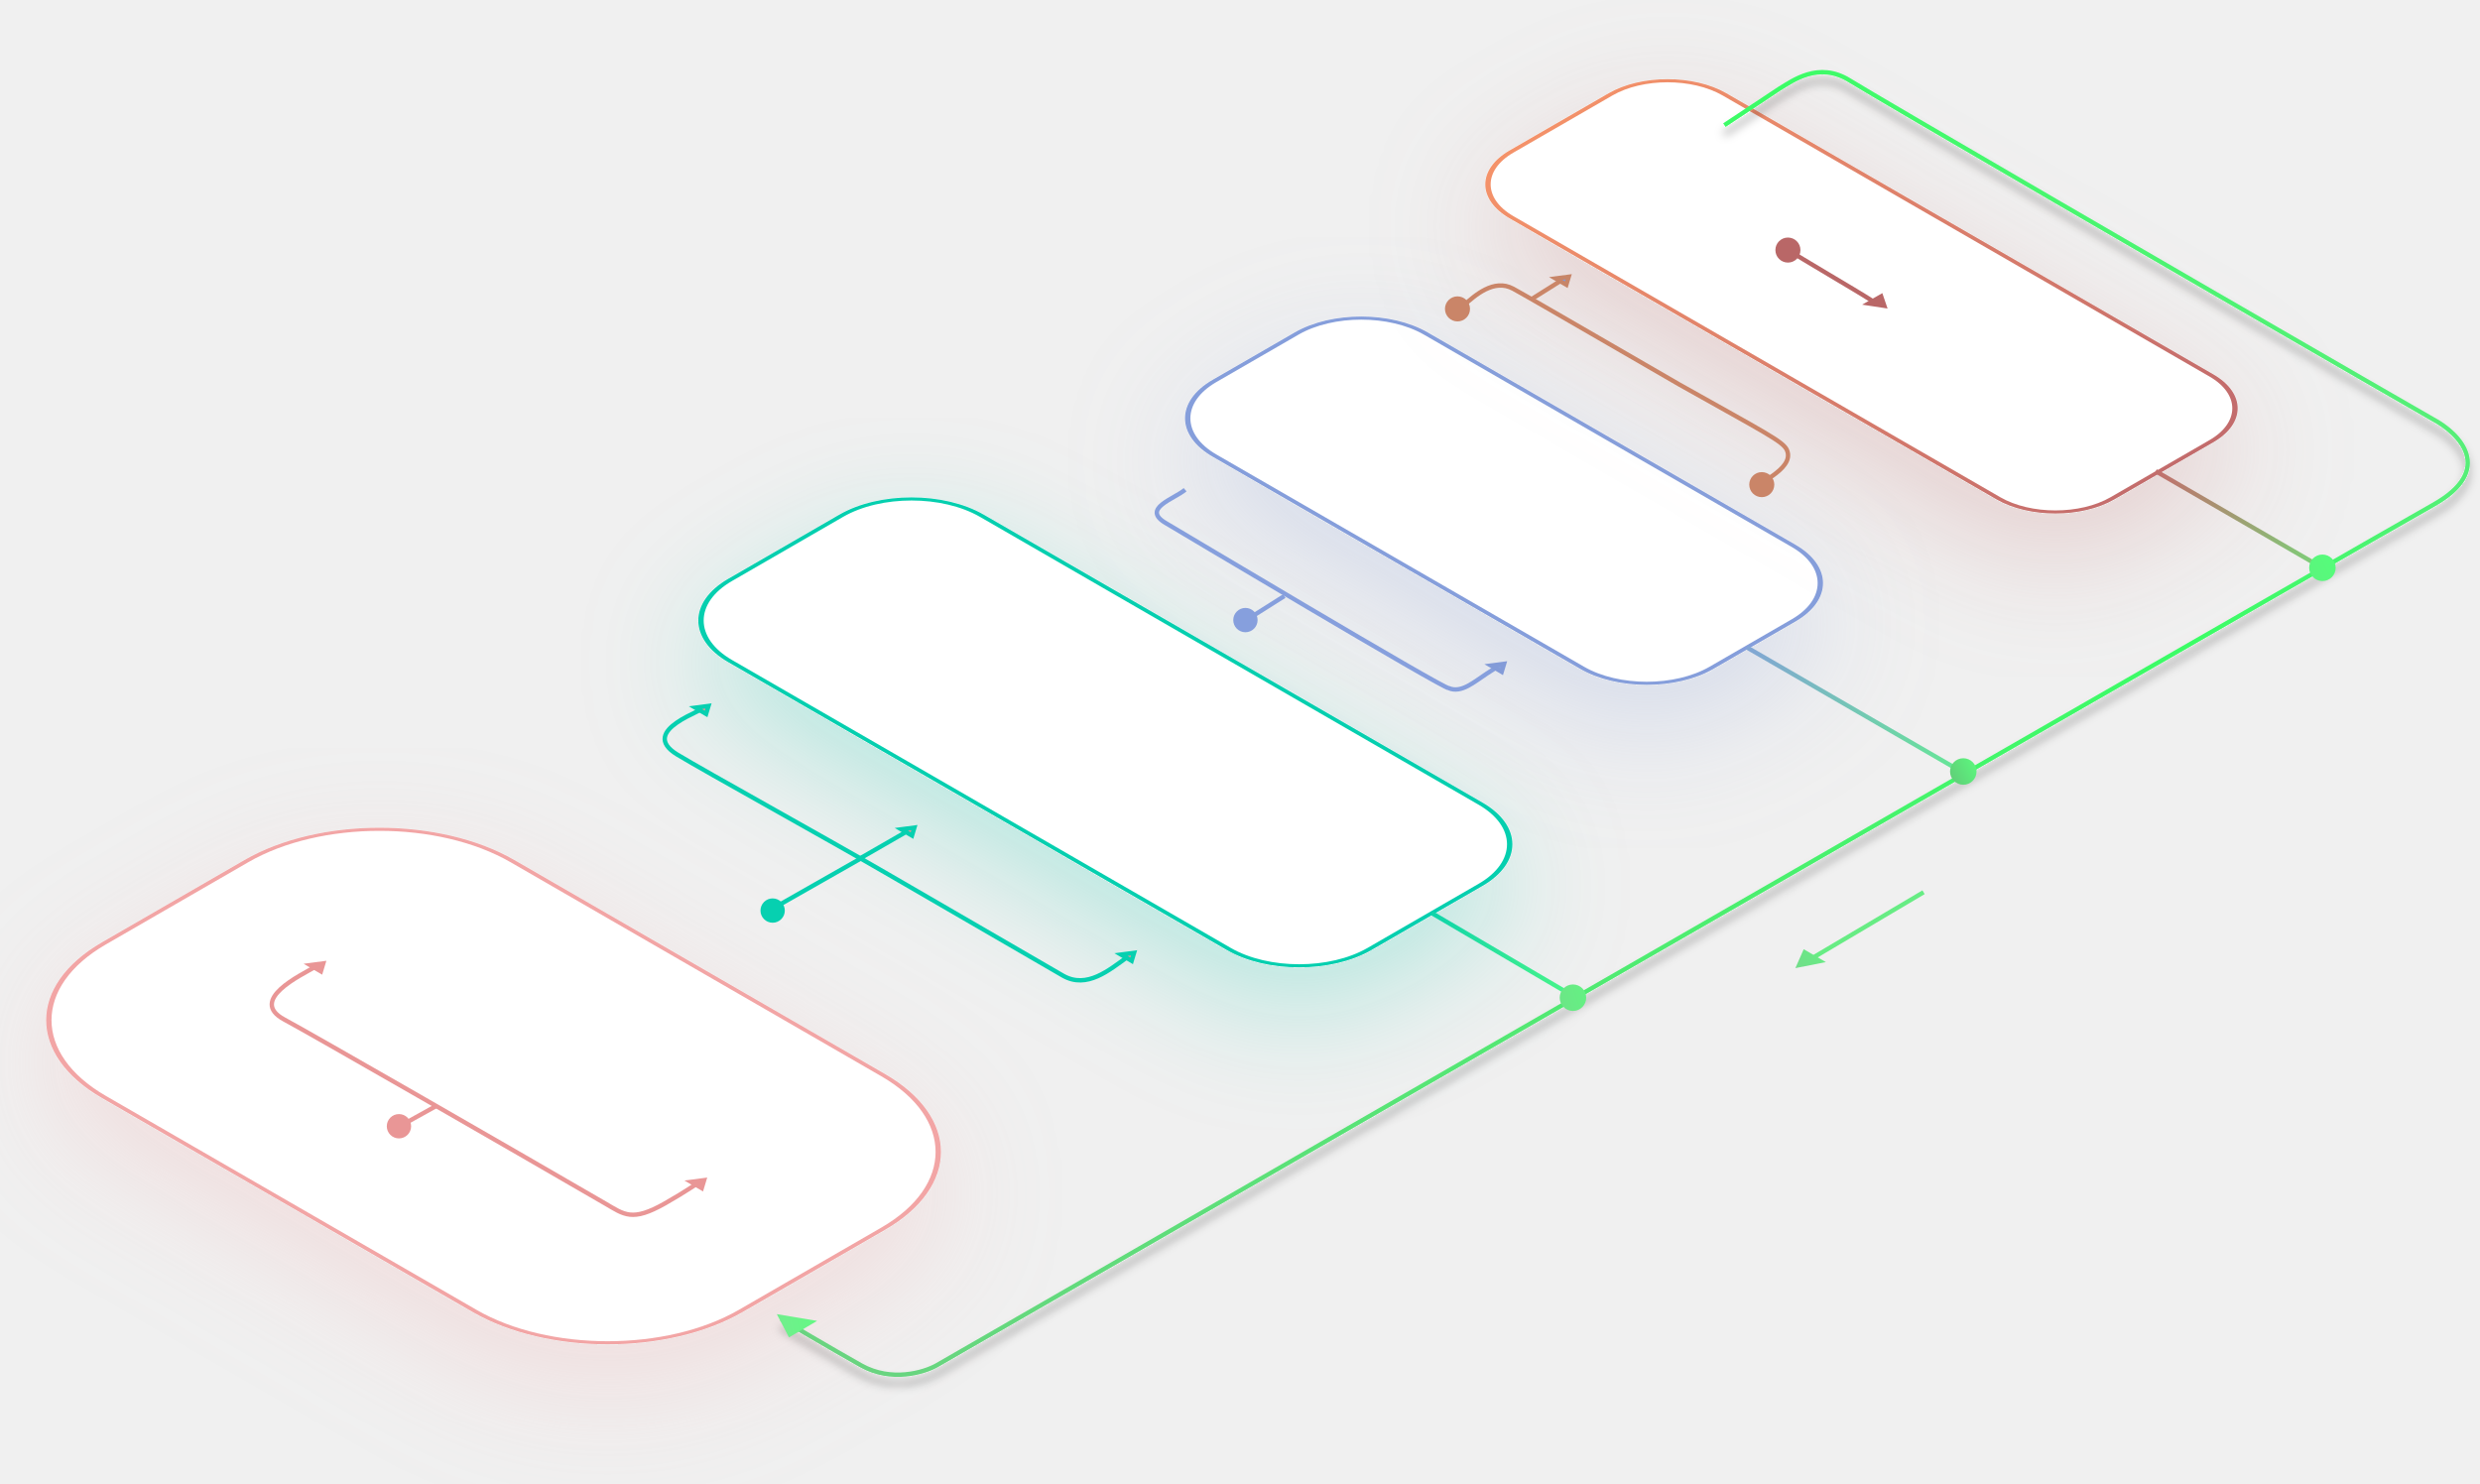
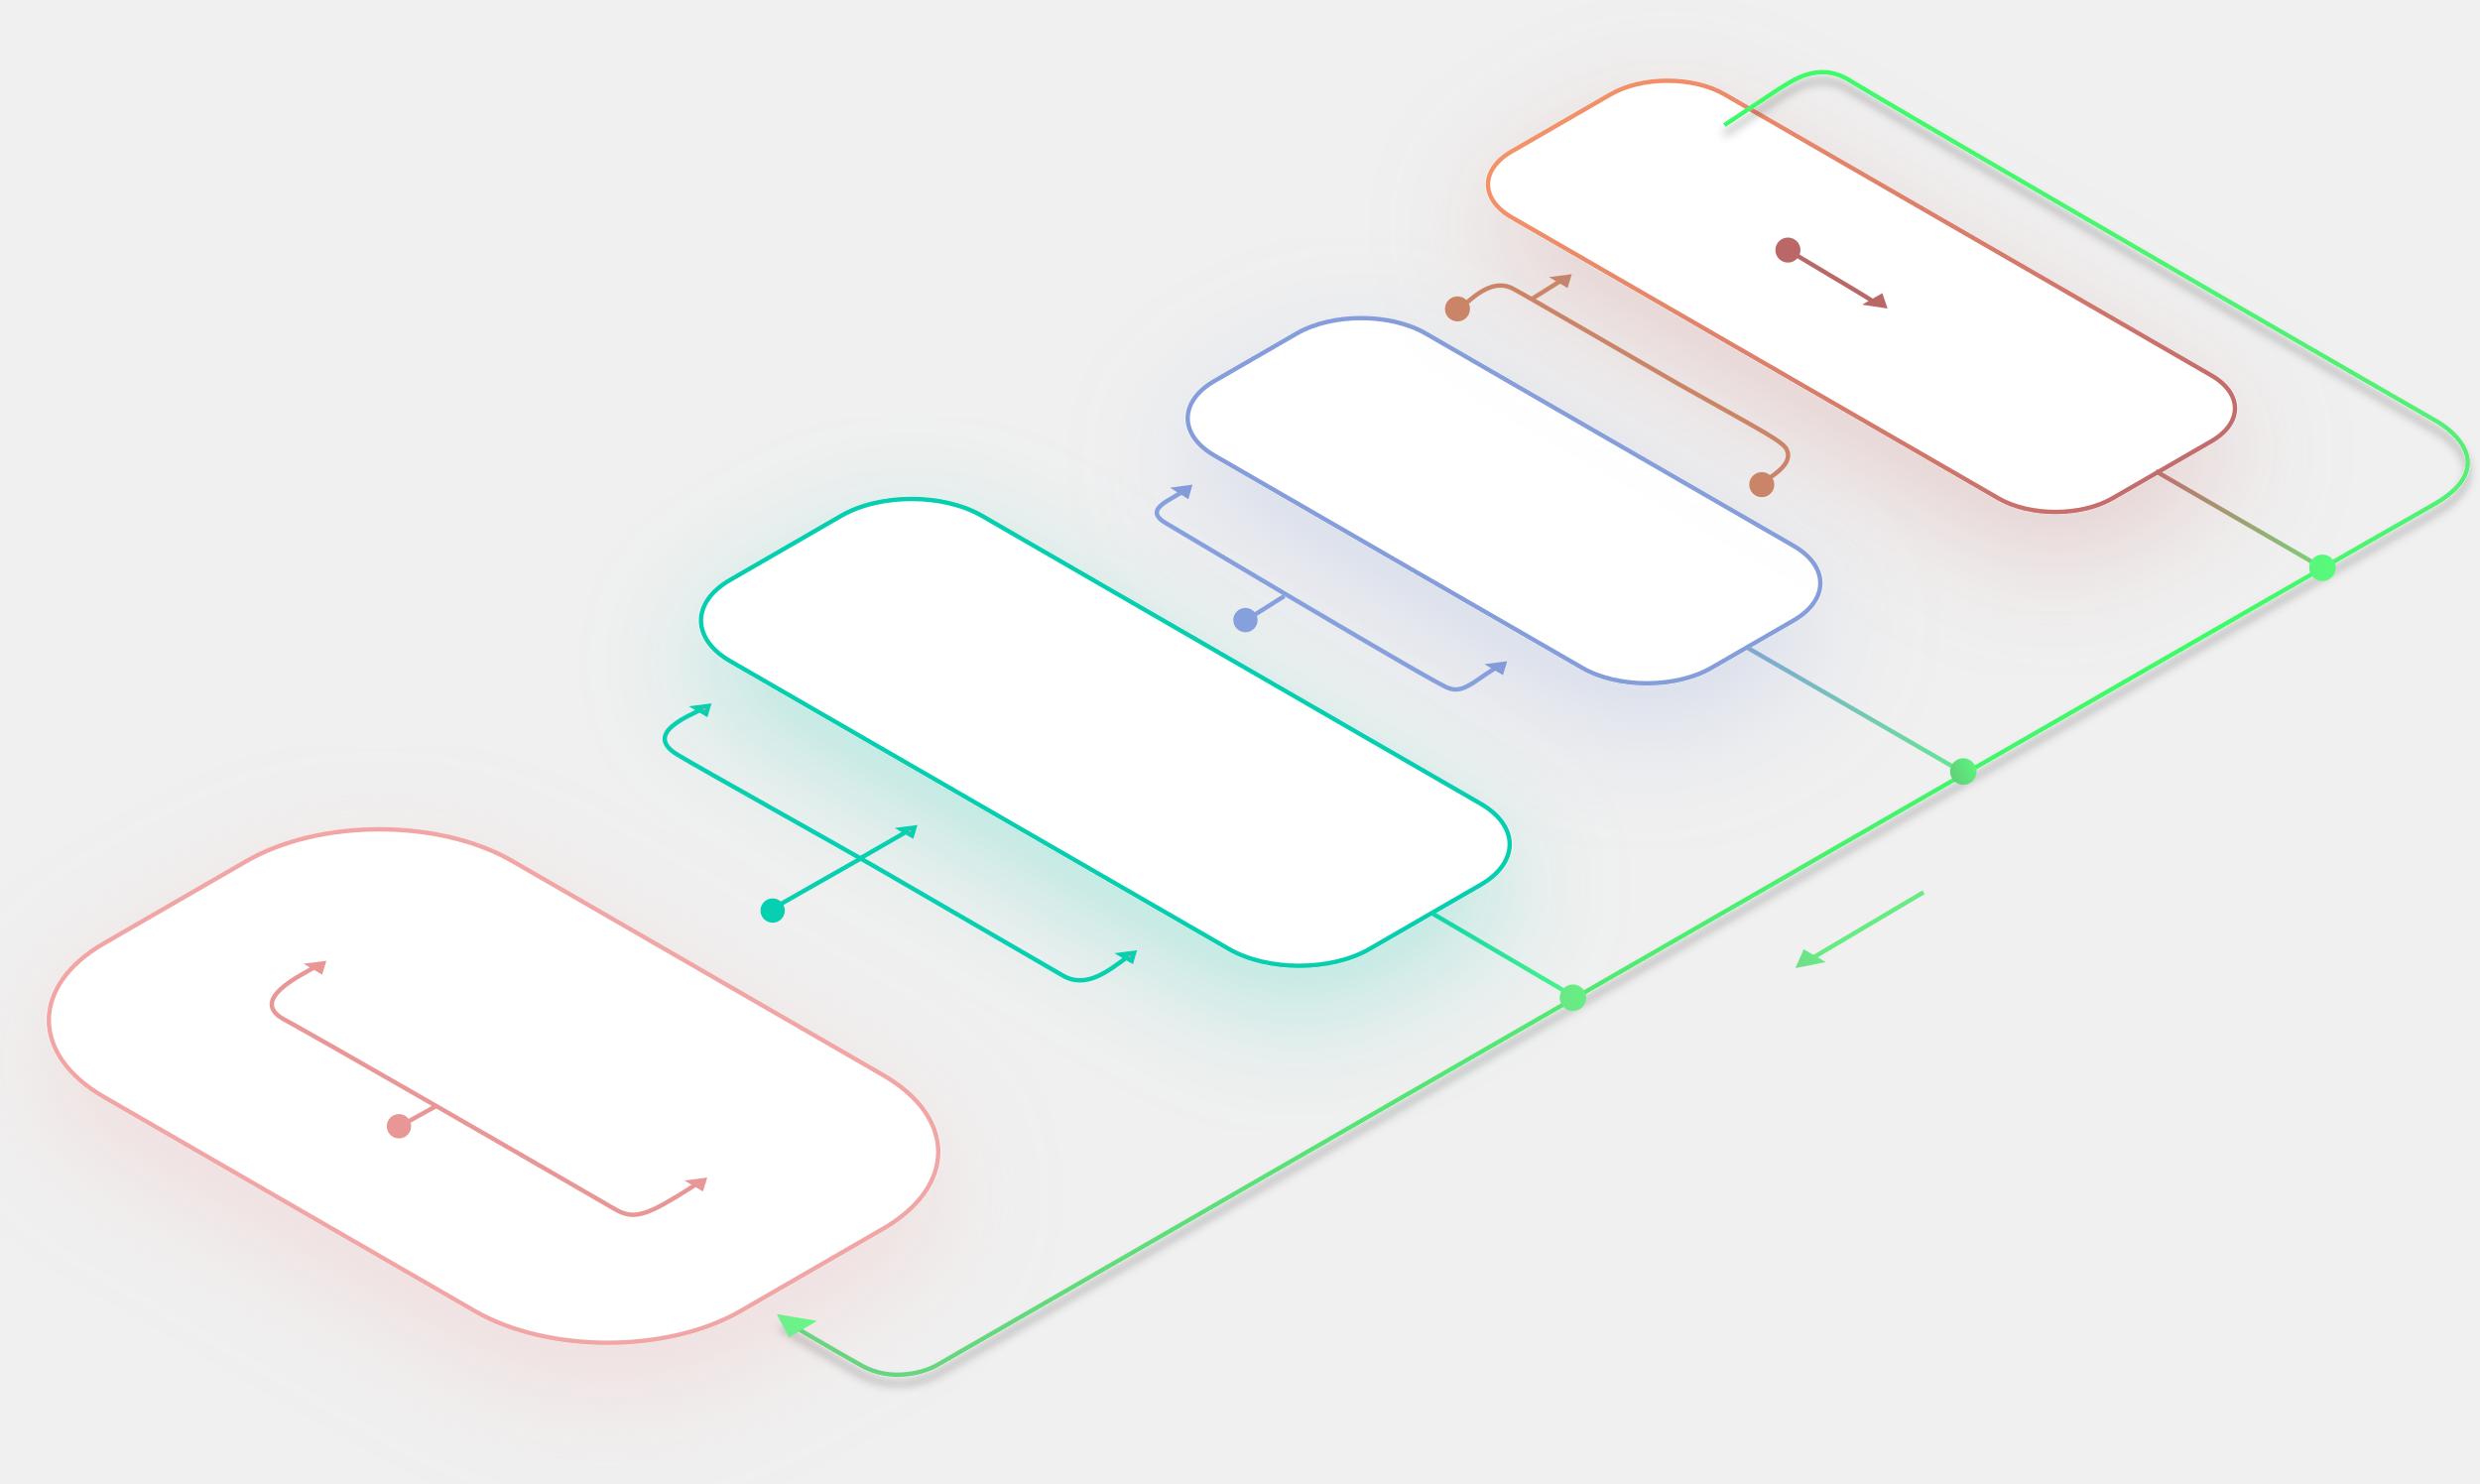
<svg xmlns="http://www.w3.org/2000/svg" width="1130" height="676" viewBox="0 0 1130 676" fill="none">
-   <g filter="url(#filter0_d_215_88)">
-     <rect width="113.214" height="263.469" rx="35" transform="matrix(0.866044 -0.499967 0.866044 0.499967 522.188 190.583)" fill="white" />
-     <rect x="1.732" width="111.214" height="261.469" rx="34" transform="matrix(0.866044 -0.499967 0.866044 0.499967 522.42 191.449)" stroke="#859EDB" stroke-width="2" />
+   <g clip-path="url(#clip0_236_51)">
+     <g filter="url(#filter0_d_236_51)">
+       <path d="M589.924 151.479L552.499 173.084C535.758 182.749 535.758 198.418 552.499 208.082L720.052 304.81C736.792 314.474 763.934 314.474 780.675 304.81L818.1 283.204C834.841 273.54 834.841 257.871 818.1 248.207L650.547 151.479C633.807 141.814 606.665 141.814 589.924 151.479Z" fill="white" />
+       <path d="M590.791 151.979L553.365 173.584C537.103 182.972 537.103 198.194 553.365 207.582L720.918 304.31C737.18 313.698 763.547 313.698 779.809 304.31L817.234 282.704C833.497 273.316 833.497 258.095 817.234 248.707L649.682 151.979C633.419 142.59 607.053 142.59 590.791 151.979Z" stroke="#859EDB" stroke-width="2" />
+     </g>
+     <g filter="url(#filter1_d_236_51)">
+       <path d="M111.396 391.872L46.489 429.342C12.53 448.947 12.53 480.733 46.489 500.338L215.395 597.847C249.354 617.451 304.413 617.451 338.373 597.847L403.279 560.376C437.239 540.771 437.239 508.986 403.279 489.381L234.374 391.872C200.414 372.267 145.355 372.267 111.396 391.872Z" fill="white" />
+       <path d="M112.262 392.372L47.355 429.842C13.874 449.171 13.874 480.509 47.355 499.838L216.261 597.347C249.742 616.675 304.026 616.675 337.507 597.347L402.414 559.876C435.895 540.547 435.895 509.209 402.414 489.881L233.508 392.372C200.027 373.043 145.743 373.043 112.262 392.372Z" stroke="#F2A5A5" stroke-width="2" />
+     </g>
+     <g filter="url(#filter2_d_236_51)">
+       <path d="M732.953 42.499L687.883 68.519C673.055 77.078 673.055 90.957 687.883 99.517L909.697 227.57C924.525 236.13 948.565 236.13 963.392 227.57L1008.46 201.551C1023.29 192.991 1023.29 179.113 1008.46 170.553L786.648 42.499C771.821 33.94 747.781 33.94 732.953 42.499Z" fill="white" />
+       <path d="M733.82 42.999L688.749 69.019C674.4 77.302 674.4 90.733 688.749 99.017L910.564 227.07C924.913 235.354 948.177 235.354 962.526 227.07L1007.6 201.051C1021.95 192.767 1021.95 179.337 1007.6 171.053L785.782 42.999C771.433 34.716 748.169 34.716 733.82 42.999Z" stroke="url(#paint0_linear_236_51)" stroke-width="2" />
+     </g>
+     <g filter="url(#filter3_d_236_51)">
+       <path d="M382.43 234.51L331.812 263.732C313.637 274.224 313.637 291.236 331.812 301.729L559.046 432.912C577.222 443.404 606.69 443.404 624.866 432.912L675.483 403.69C693.659 393.197 693.659 376.185 675.483 365.692L448.249 234.51C430.074 224.017 400.605 224.017 382.43 234.51Z" fill="white" />
+       <path d="M383.296 235.01L332.678 264.232C314.981 274.448 314.981 291.013 332.678 301.229L559.913 432.412C577.61 442.628 606.303 442.628 624 432.412L674.618 403.19C692.315 392.973 692.315 376.409 674.618 366.192L447.383 235.01C429.686 224.794 400.993 224.794 383.296 235.01Z" stroke="#05CFAF" stroke-width="2" />
+     </g>
+     <path d="M567.775 282.594L585.209 271.581" stroke="#869FDD" stroke-width="2" />
+     <path d="M320.845 322.166C322.5 323.407 290.095 332.621 308.626 343.84C320.831 351.23 377.307 382.501 402.925 397.364L484.41 444.6C495.247 450.722 505.356 442.036 513.695 436.08" stroke="#06D0B0" stroke-width="2" />
+     <path d="M391.986 391.076L412.254 379.412" stroke="#06D0B0" stroke-width="2" />
+     <path d="M515.629 437.817L510.773 434.96L516.73 434.177L515.629 437.817Z" fill="#E99696" stroke="#06D0B0" stroke-width="2" />
+     <path d="M415.541 380.737L410.686 377.88L416.642 377.097L415.541 380.737Z" fill="#E99696" stroke="#06D0B0" stroke-width="2" />
+     <path d="M321.73 325.31L316.875 322.453L322.831 321.67L321.73 325.31Z" fill="#E99696" stroke="#06D0B0" stroke-width="2" />
+     <path d="M143.174 440.795C137.573 444.187 112.896 455.596 129.499 464.537C142.942 471.776 231.059 522.445 275.676 548.339C284.47 553.442 287.944 556.856 302.976 548.339C312.903 542.713 318.445 538.687 319.686 537.998" stroke="#E99696" stroke-width="2" />
+     <path d="M146.207 442.616L141.352 439.759L147.308 438.976L146.207 442.616Z" fill="#E99696" stroke="#E99696" stroke-width="2" />
+     <path d="M319.742 541.391L314.887 538.534L320.843 537.751L319.742 541.391Z" fill="#E99696" stroke="#E99696" stroke-width="2" />
+     <path d="M539.984 223.144C535.128 227.363 519.713 231.763 531.36 238.448C533.38 239.607 658.307 314.225 660.127 313.563C665.917 315.962 671.601 310.75 677.557 306.862C683.716 302.842 682.604 303.691 683.183 303.139" stroke="#869FDD" stroke-width="2" />
+     <path d="M684.232 306.117L679.377 303.261L685.333 302.478L684.232 306.117Z" fill="#869FDD" stroke="#839BD8" stroke-width="2" />
+     <path d="M667.16 138.928C671.793 134.902 680.603 126.734 689.472 131.565C698.34 136.396 759.177 171.829 765.249 175.244C804.047 197.069 812.548 201.145 814.222 205.109C818.135 214.374 797.536 220.91 800.762 222.895" stroke="#CA8568" stroke-width="2" />
+     <path d="M698.266 136.032L711.171 127.925" stroke="#CB8668" stroke-width="2" />
+     <path d="M713.685 129.745L708.83 126.889L714.786 126.105L713.685 129.745Z" fill="#8199D5" stroke="#C78568" stroke-width="2" />
+     <path d="M814.572 113.733C819.523 117.153 845.446 132.134 852.958 136.996" stroke="#B96767" stroke-width="2" />
+     <path d="M851.471 138.262L857.125 135.04L858.585 139.342L851.471 138.262Z" fill="#B96767" stroke="#B96767" stroke-width="2" />
+     <path d="M198.822 503.916L181.367 513.595" stroke="#E99696" stroke-width="2" />
+     <path d="M393.393 390.498L352.965 413.496" stroke="#06D0B0" stroke-width="2" />
+     <path d="M181.781 518.722C184.842 518.722 187.324 516.24 187.324 513.179C187.324 510.118 184.842 507.637 181.781 507.637C178.72 507.637 176.238 510.118 176.238 513.179C176.238 516.24 178.72 518.722 181.781 518.722Z" fill="#E99696" />
+     <path d="M352.052 420.445C355.114 420.445 357.595 417.963 357.595 414.902C357.595 411.841 355.114 409.359 352.052 409.359C348.991 409.359 346.51 411.841 346.51 414.902C346.51 417.963 348.991 420.445 352.052 420.445Z" fill="#06D0B0" />
+     <path d="M567.472 288.083C570.533 288.083 573.015 285.602 573.015 282.541C573.015 279.48 570.533 276.998 567.472 276.998C564.411 276.998 561.93 279.48 561.93 282.541C561.93 285.602 564.411 288.083 567.472 288.083Z" fill="#869FDD" />
+     <g filter="url(#filter4_d_236_51)">
+       <path d="M785.704 57.03L810.77 40.402C816.864 36.762 828.606 27.861 842.702 36.597C856.799 45.333 999.827 128.393 1076.49 172.541L1108.67 191.071C1120.55 197.386 1137.19 214.019 1108.67 230.035C1080.14 246.051 660.871 487.232 426.757 622.131C421.021 625.357 406.108 629.874 392.343 622.131C378.577 614.388 356.743 601.477 355.943 601.036" stroke="url(#paint1_linear_236_51)" stroke-width="2" />
+     </g>
+     <path d="M718.199 454.693L652.242 415.978" stroke="url(#paint2_linear_236_51)" stroke-width="2" />
+     <path d="M896.06 352.94L796.02 295.032" stroke="url(#paint3_linear_236_51)" stroke-width="2" />
+     <path d="M1058.29 258.799L982.236 214.706" stroke="url(#paint4_linear_236_51)" stroke-width="2" />
+     <path d="M716.709 460.649C720.044 460.649 722.748 457.946 722.748 454.61C722.748 451.275 720.044 448.571 716.709 448.571C713.374 448.571 710.67 451.275 710.67 454.61C710.67 457.946 713.374 460.649 716.709 460.649Z" fill="url(#paint5_linear_236_51)" />
+     <path d="M894.57 357.573C897.905 357.573 900.609 354.869 900.609 351.534C900.609 348.199 897.905 345.495 894.57 345.495C891.235 345.495 888.531 348.199 888.531 351.534C888.531 354.869 891.235 357.573 894.57 357.573Z" fill="url(#paint6_linear_236_51)" />
+     <path d="M1058.2 264.756C1061.53 264.756 1064.24 262.052 1064.24 258.717C1064.24 255.381 1061.53 252.678 1058.2 252.678C1054.86 252.678 1052.16 255.381 1052.16 258.717C1052.16 262.052 1054.86 264.756 1058.2 264.756Z" fill="url(#paint7_linear_236_51)" />
+     <path d="M372.322 601.863L359.5 609.391L353.957 598.802L372.322 601.863Z" fill="url(#paint8_linear_236_51)" />
+     <path d="M664.097 146.456C667.249 146.456 669.805 143.901 669.805 140.748C669.805 137.596 667.249 135.04 664.097 135.04C660.944 135.04 658.389 137.596 658.389 140.748C658.389 143.901 660.944 146.456 664.097 146.456Z" fill="#CA8568" />
+     <path d="M802.745 226.535C805.898 226.535 808.453 223.98 808.453 220.827C808.453 217.675 805.898 215.119 802.745 215.119C799.593 215.119 797.037 217.675 797.037 220.827C797.037 223.98 799.593 226.535 802.745 226.535Z" fill="#CA8568" />
+     <path d="M814.657 119.653C817.81 119.653 820.365 117.098 820.365 113.945C820.365 110.793 817.81 108.237 814.657 108.237C811.505 108.237 808.949 110.793 808.949 113.945C808.949 117.098 811.505 119.653 814.657 119.653Z" fill="#B96767" />
+     <path d="M876.453 406.547L822.516 438.479" stroke="#67EC84" stroke-width="2" />
+     <path d="M831.947 438.388L821.851 432.522L818.049 441.126L831.947 438.388Z" fill="url(#paint9_linear_236_51)" />
+     <path d="M540.879 225.903L536 222.839L541.984 222L540.879 225.903Z" fill="#8199D5" stroke="#839BD8" stroke-width="2" />
  </g>
-   <g filter="url(#filter1_d_215_88)">
-     <rect width="216.946" height="337.031" rx="71" transform="matrix(0.866044 -0.499967 0.866044 0.499967 -15 464.84)" fill="white" />
-     <rect x="1.732" width="214.946" height="335.031" rx="70" transform="matrix(0.866044 -0.499967 0.866044 0.499967 -14.768 465.706)" stroke="#F2A5A5" stroke-width="2" />
-   </g>
-   <g filter="url(#filter2_d_215_88)">
-     <rect width="114.042" height="318.124" rx="31" transform="matrix(0.866044 -0.499967 0.866044 0.499967 661.035 84.0176)" fill="white" />
-     <rect x="1.732" width="112.042" height="316.124" rx="30" transform="matrix(0.866044 -0.499967 0.866044 0.499967 661.267 84.8836)" stroke="url(#paint0_linear_215_88)" stroke-width="2" />
-   </g>
-   <g filter="url(#filter3_d_215_88)">
-     <rect width="134.447" height="338.382" rx="38" transform="matrix(0.866044 -0.499967 0.866044 0.499967 298.902 282.731)" fill="white" />
-     <rect x="1.732" width="132.447" height="336.382" rx="37" transform="matrix(0.866044 -0.499967 0.866044 0.499967 299.134 283.597)" stroke="#05CFAF" stroke-width="2" />
-   </g>
-   <path d="M567.775 282.594L585.209 271.581" stroke="#869FDD" stroke-width="2" />
-   <path d="M320.845 322.166C322.5 323.407 290.095 332.621 308.626 343.84C320.831 351.23 377.307 382.501 402.925 397.364L484.41 444.6C495.247 450.722 505.356 442.036 513.695 436.08" stroke="#06D0B0" stroke-width="2" />
-   <path d="M391.986 391.076L412.254 379.412" stroke="#06D0B0" stroke-width="2" />
-   <path d="M515.629 437.817L510.773 434.96L516.73 434.177L515.629 437.817Z" fill="#E99696" stroke="#06D0B0" stroke-width="2" />
-   <path d="M415.541 380.737L410.686 377.88L416.642 377.097L415.541 380.737Z" fill="#E99696" stroke="#06D0B0" stroke-width="2" />
-   <path d="M321.73 325.31L316.875 322.453L322.831 321.67L321.73 325.31Z" fill="#E99696" stroke="#06D0B0" stroke-width="2" />
-   <path d="M143.174 440.795C137.573 444.187 112.896 455.596 129.499 464.537C142.942 471.776 231.059 522.445 275.676 548.339C284.47 553.442 287.944 556.856 302.976 548.339C312.903 542.713 318.445 538.687 319.686 537.998" stroke="#E99696" stroke-width="2" />
-   <path d="M146.207 442.616L141.352 439.759L147.308 438.976L146.207 442.616Z" fill="#E99696" stroke="#E99696" stroke-width="2" />
-   <path d="M319.742 541.391L314.887 538.534L320.843 537.751L319.742 541.391Z" fill="#E99696" stroke="#E99696" stroke-width="2" />
-   <path d="M539.984 223.144C535.128 227.363 519.713 231.763 531.36 238.448C533.38 239.607 658.307 314.225 660.127 313.563C665.917 315.962 671.601 310.75 677.557 306.862C683.716 302.842 682.604 303.691 683.183 303.139" stroke="#869FDD" stroke-width="2" />
-   <path d="M684.232 306.117L679.377 303.261L685.333 302.478L684.232 306.117Z" fill="#869FDD" stroke="#839BD8" stroke-width="2" />
-   <path d="M667.16 138.928C671.793 134.902 680.603 126.734 689.472 131.565C698.34 136.396 759.177 171.829 765.249 175.244C804.047 197.069 812.548 201.145 814.222 205.109C818.135 214.374 797.536 220.91 800.762 222.895" stroke="#CA8568" stroke-width="2" />
-   <path d="M698.266 136.032L711.171 127.925" stroke="#CB8668" stroke-width="2" />
-   <path d="M713.685 129.745L708.83 126.889L714.786 126.105L713.685 129.745Z" fill="#8199D5" stroke="#C78568" stroke-width="2" />
-   <path d="M814.573 113.733C819.524 117.153 845.447 132.134 852.959 136.996" stroke="#B96767" stroke-width="2" />
-   <path d="M851.471 138.262L857.125 135.04L858.585 139.342L851.471 138.262Z" fill="#B96767" stroke="#B96767" stroke-width="2" />
-   <path d="M198.822 503.916L181.367 513.595" stroke="#E99696" stroke-width="2" />
-   <path d="M393.393 390.498L352.965 413.496" stroke="#06D0B0" stroke-width="2" />
-   <circle cx="181.781" cy="513.179" r="5.543" fill="#E99696" />
-   <circle cx="352.052" cy="414.902" r="5.543" fill="#06D0B0" />
-   <circle cx="567.472" cy="282.541" r="5.543" fill="#869FDD" />
-   <g filter="url(#filter4_d_215_88)">
-     <path d="M785.704 57.03L810.77 40.402C816.864 36.762 828.606 27.861 842.702 36.597C856.799 45.333 999.827 128.393 1076.49 172.541L1108.67 191.071C1120.55 197.386 1137.19 214.019 1108.67 230.035C1080.14 246.051 660.871 487.232 426.757 622.131C421.021 625.357 406.108 629.874 392.343 622.131C378.577 614.388 356.743 601.477 355.943 601.036" stroke="url(#paint1_linear_215_88)" stroke-width="2" />
-   </g>
-   <path d="M718.199 454.693L652.242 415.978" stroke="url(#paint2_linear_215_88)" stroke-width="2" />
-   <path d="M896.06 352.94L796.02 295.032" stroke="url(#paint3_linear_215_88)" stroke-width="2" />
-   <path d="M1058.29 258.799L982.236 214.706" stroke="url(#paint4_linear_215_88)" stroke-width="2" />
-   <circle cx="716.709" cy="454.61" r="6.039" fill="url(#paint5_linear_215_88)" />
-   <circle cx="894.57" cy="351.534" r="6.039" fill="url(#paint6_linear_215_88)" />
-   <circle cx="1058.2" cy="258.717" r="6.039" fill="url(#paint7_linear_215_88)" />
-   <path d="M372.322 601.863L359.5 609.391L353.957 598.802L372.322 601.863Z" fill="url(#paint8_linear_215_88)" />
-   <circle cx="664.097" cy="140.748" r="5.708" fill="#CA8568" />
-   <circle cx="802.745" cy="220.827" r="5.708" fill="#CA8568" />
-   <circle cx="814.657" cy="113.945" r="5.708" fill="#B96767" />
-   <path d="M876.453 406.547L822.516 438.479" stroke="#67EC84" stroke-width="2" />
-   <path d="M831.947 438.388L821.851 432.522L818.049 441.126L831.947 438.388Z" fill="url(#paint9_linear_215_88)" />
  <defs>
-     <filter id="filter0_d_215_88" x="484.943" y="108.23" width="400.713" height="277.828" filterUnits="userSpaceOnUse" color-interpolation-filters="sRGB">
+     <filter id="filter0_d_236_51" x="484.943" y="108.23" width="400.713" height="277.828" filterUnits="userSpaceOnUse" color-interpolation-filters="sRGB">
      <feFlood flood-opacity="0" result="BackgroundImageFix" />
      <feColorMatrix in="SourceAlpha" type="matrix" values="0 0 0 0 0 0 0 0 0 0 0 0 0 0 0 0 0 0 127 0" result="hardAlpha" />
      <feOffset dy="19" />
      <feGaussianBlur stdDeviation="27.5" />
      <feComposite in2="hardAlpha" operator="out" />
      <feColorMatrix type="matrix" values="0 0 0 0 0.522 0 0 0 0 0.62 0 0 0 0 0.859 0 0 0 0.25 0" />
-       <feBlend mode="normal" in2="BackgroundImageFix" result="effect1_dropShadow_215_88" />
-       <feBlend mode="normal" in="SourceGraphic" in2="effect1_dropShadow_215_88" result="shape" />
+       <feBlend mode="normal" in2="BackgroundImageFix" result="effect1_dropShadow_236_51" />
+       <feBlend mode="normal" in="SourceGraphic" in2="effect1_dropShadow_236_51" result="shape" />
    </filter>
-     <filter id="filter1_d_215_88" x="-33.98" y="341.168" width="517.73" height="345.382" filterUnits="userSpaceOnUse" color-interpolation-filters="sRGB">
+     <filter id="filter1_d_236_51" x="-33.98" y="341.168" width="517.73" height="345.382" filterUnits="userSpaceOnUse" color-interpolation-filters="sRGB">
      <feFlood flood-opacity="0" result="BackgroundImageFix" />
      <feColorMatrix in="SourceAlpha" type="matrix" values="0 0 0 0 0 0 0 0 0 0 0 0 0 0 0 0 0 0 127 0" result="hardAlpha" />
      <feOffset dy="19" />
      <feGaussianBlur stdDeviation="27.5" />
      <feComposite in2="hardAlpha" operator="out" />
      <feColorMatrix type="matrix" values="0 0 0 0 0.949 0 0 0 0 0.647 0 0 0 0 0.647 0 0 0 0.25 0" />
-       <feBlend mode="normal" in2="BackgroundImageFix" result="effect1_dropShadow_215_88" />
-       <feBlend mode="normal" in="SourceGraphic" in2="effect1_dropShadow_215_88" result="shape" />
+       <feBlend mode="normal" in2="BackgroundImageFix" result="effect1_dropShadow_236_51" />
+       <feBlend mode="normal" in="SourceGraphic" in2="effect1_dropShadow_236_51" result="shape" />
    </filter>
-     <filter id="filter2_d_215_88" x="621.762" y="0.079" width="452.82" height="307.911" filterUnits="userSpaceOnUse" color-interpolation-filters="sRGB">
+     <filter id="filter2_d_236_51" x="621.762" y="0.079" width="452.822" height="307.911" filterUnits="userSpaceOnUse" color-interpolation-filters="sRGB">
      <feFlood flood-opacity="0" result="BackgroundImageFix" />
      <feColorMatrix in="SourceAlpha" type="matrix" values="0 0 0 0 0 0 0 0 0 0 0 0 0 0 0 0 0 0 127 0" result="hardAlpha" />
      <feOffset dy="19" />
      <feGaussianBlur stdDeviation="27.5" />
      <feComposite in2="hardAlpha" operator="out" />
      <feColorMatrix type="matrix" values="0 0 0 0 0.776 0 0 0 0 0.431 0 0 0 0 0.424 0 0 0 0.25 0" />
-       <feBlend mode="normal" in2="BackgroundImageFix" result="effect1_dropShadow_215_88" />
-       <feBlend mode="normal" in="SourceGraphic" in2="effect1_dropShadow_215_88" result="shape" />
+       <feBlend mode="normal" in2="BackgroundImageFix" result="effect1_dropShadow_236_51" />
+       <feBlend mode="normal" in="SourceGraphic" in2="effect1_dropShadow_236_51" result="shape" />
    </filter>
-     <filter id="filter3_d_215_88" x="263.18" y="190.642" width="480.936" height="324.141" filterUnits="userSpaceOnUse" color-interpolation-filters="sRGB">
+     <filter id="filter3_d_236_51" x="263.18" y="190.641" width="480.936" height="324.141" filterUnits="userSpaceOnUse" color-interpolation-filters="sRGB">
      <feFlood flood-opacity="0" result="BackgroundImageFix" />
      <feColorMatrix in="SourceAlpha" type="matrix" values="0 0 0 0 0 0 0 0 0 0 0 0 0 0 0 0 0 0 127 0" result="hardAlpha" />
      <feOffset dy="19" />
      <feGaussianBlur stdDeviation="27.5" />
      <feComposite in2="hardAlpha" operator="out" />
      <feColorMatrix type="matrix" values="0 0 0 0 0.02 0 0 0 0 0.812 0 0 0 0 0.686 0 0 0 0.25 0" />
-       <feBlend mode="normal" in2="BackgroundImageFix" result="effect1_dropShadow_215_88" />
-       <feBlend mode="normal" in="SourceGraphic" in2="effect1_dropShadow_215_88" result="shape" />
+       <feBlend mode="normal" in2="BackgroundImageFix" result="effect1_dropShadow_236_51" />
+       <feBlend mode="normal" in="SourceGraphic" in2="effect1_dropShadow_236_51" result="shape" />
    </filter>
-     <filter id="filter4_d_215_88" x="351.461" y="31.875" width="777.955" height="603.532" filterUnits="userSpaceOnUse" color-interpolation-filters="sRGB">
+     <filter id="filter4_d_236_51" x="351.461" y="31.875" width="777.955" height="603.532" filterUnits="userSpaceOnUse" color-interpolation-filters="sRGB">
      <feFlood flood-opacity="0" result="BackgroundImageFix" />
      <feColorMatrix in="SourceAlpha" type="matrix" values="0 0 0 0 0 0 0 0 0 0 0 0 0 0 0 0 0 0 127 0" result="hardAlpha" />
      <feOffset dy="4" />
      <feGaussianBlur stdDeviation="2" />
      <feComposite in2="hardAlpha" operator="out" />
      <feColorMatrix type="matrix" values="0 0 0 0 0 0 0 0 0 0 0 0 0 0 0 0 0 0 0.25 0" />
-       <feBlend mode="normal" in2="BackgroundImageFix" result="effect1_dropShadow_215_88" />
-       <feBlend mode="normal" in="SourceGraphic" in2="effect1_dropShadow_215_88" result="shape" />
+       <feBlend mode="normal" in2="BackgroundImageFix" result="effect1_dropShadow_236_51" />
+       <feBlend mode="normal" in="SourceGraphic" in2="effect1_dropShadow_236_51" result="shape" />
    </filter>
-     <linearGradient id="paint0_linear_215_88" x1="2.756" y1="-12.601" x2="92.845" y2="308.778" gradientUnits="userSpaceOnUse">
+     <linearGradient id="paint0_linear_236_51" x1="652.741" y1="77.206" x2="893.465" y2="311.594" gradientUnits="userSpaceOnUse">
      <stop stop-color="#F79469" />
      <stop offset="1" stop-color="#C36C6C" />
    </linearGradient>
-     <linearGradient id="paint1_linear_215_88" x1="1124.47" y1="-1.375" x2="276.609" y2="641.157" gradientUnits="userSpaceOnUse">
+     <linearGradient id="paint1_linear_236_51" x1="1124.47" y1="-1.374" x2="276.609" y2="641.157" gradientUnits="userSpaceOnUse">
      <stop stop-color="#6EE288" />
      <stop offset="0.257" stop-color="#3BFD66" />
      <stop offset="1" stop-color="#70CE84" />
    </linearGradient>
-     <linearGradient id="paint2_linear_215_88" x1="736.126" y1="460.07" x2="643.06" y2="408.78" gradientUnits="userSpaceOnUse">
+     <linearGradient id="paint2_linear_236_51" x1="736.126" y1="460.07" x2="643.06" y2="408.78" gradientUnits="userSpaceOnUse">
      <stop stop-color="#5BFF7F" />
      <stop offset="1" stop-color="#05CFAF" />
    </linearGradient>
-     <linearGradient id="paint3_linear_215_88" x1="928.381" y1="371.885" x2="784.686" y2="290.73" gradientUnits="userSpaceOnUse">
+     <linearGradient id="paint3_linear_236_51" x1="928.38" y1="371.885" x2="784.686" y2="290.73" gradientUnits="userSpaceOnUse">
      <stop stop-color="#5BFF7F" />
      <stop offset="1" stop-color="#859EDB" />
    </linearGradient>
-     <linearGradient id="paint4_linear_215_88" x1="1092.84" y1="277.33" x2="964.119" y2="208.088" gradientUnits="userSpaceOnUse">
+     <linearGradient id="paint4_linear_236_51" x1="1092.84" y1="277.33" x2="964.119" y2="208.088" gradientUnits="userSpaceOnUse">
      <stop stop-color="#5BFF7F" />
      <stop offset="0.88" stop-color="#C36C6C" />
      <stop offset="1" stop-color="#C36C6C" />
    </linearGradient>
-     <linearGradient id="paint5_linear_215_88" x1="699.667" y1="458.747" x2="738.714" y2="446.338" gradientUnits="userSpaceOnUse">
+     <linearGradient id="paint5_linear_236_51" x1="699.667" y1="458.747" x2="738.714" y2="446.338" gradientUnits="userSpaceOnUse">
      <stop stop-color="#72DC89" />
      <stop offset="1" stop-color="#5BFF7F" />
    </linearGradient>
-     <linearGradient id="paint6_linear_215_88" x1="903.836" y1="347.398" x2="886.794" y2="356.332" gradientUnits="userSpaceOnUse">
+     <linearGradient id="paint6_linear_236_51" x1="903.836" y1="347.398" x2="886.794" y2="356.332" gradientUnits="userSpaceOnUse">
      <stop stop-color="#5BFF7F" />
      <stop offset="1" stop-color="#61C777" />
    </linearGradient>
-     <linearGradient id="paint7_linear_215_88" x1="1069.45" y1="253.836" x2="1048.69" y2="264.756" gradientUnits="userSpaceOnUse">
+     <linearGradient id="paint7_linear_236_51" x1="1069.45" y1="253.836" x2="1048.69" y2="264.756" gradientUnits="userSpaceOnUse">
      <stop stop-color="#5BFF7F" />
      <stop offset="0.062" stop-color="#53FF79" />
      <stop offset="1" stop-color="#5DF27E" />
    </linearGradient>
-     <linearGradient id="paint8_linear_215_88" x1="382.663" y1="596.568" x2="340.969" y2="606.413" gradientUnits="userSpaceOnUse">
+     <linearGradient id="paint8_linear_236_51" x1="382.663" y1="596.568" x2="340.969" y2="606.413" gradientUnits="userSpaceOnUse">
      <stop stop-color="#5BFF7F" />
      <stop offset="1" stop-color="#7CE693" />
    </linearGradient>
-     <linearGradient id="paint9_linear_215_88" x1="828.669" y1="432.522" x2="817.376" y2="441.189" gradientUnits="userSpaceOnUse">
+     <linearGradient id="paint9_linear_236_51" x1="828.669" y1="432.522" x2="817.376" y2="441.189" gradientUnits="userSpaceOnUse">
      <stop stop-color="#67EC84" />
      <stop offset="1" stop-color="#73DB8A" />
    </linearGradient>
+     <clipPath id="clip0_236_51">
+       <rect width="1130" height="676" fill="white" />
+     </clipPath>
  </defs>
</svg>
